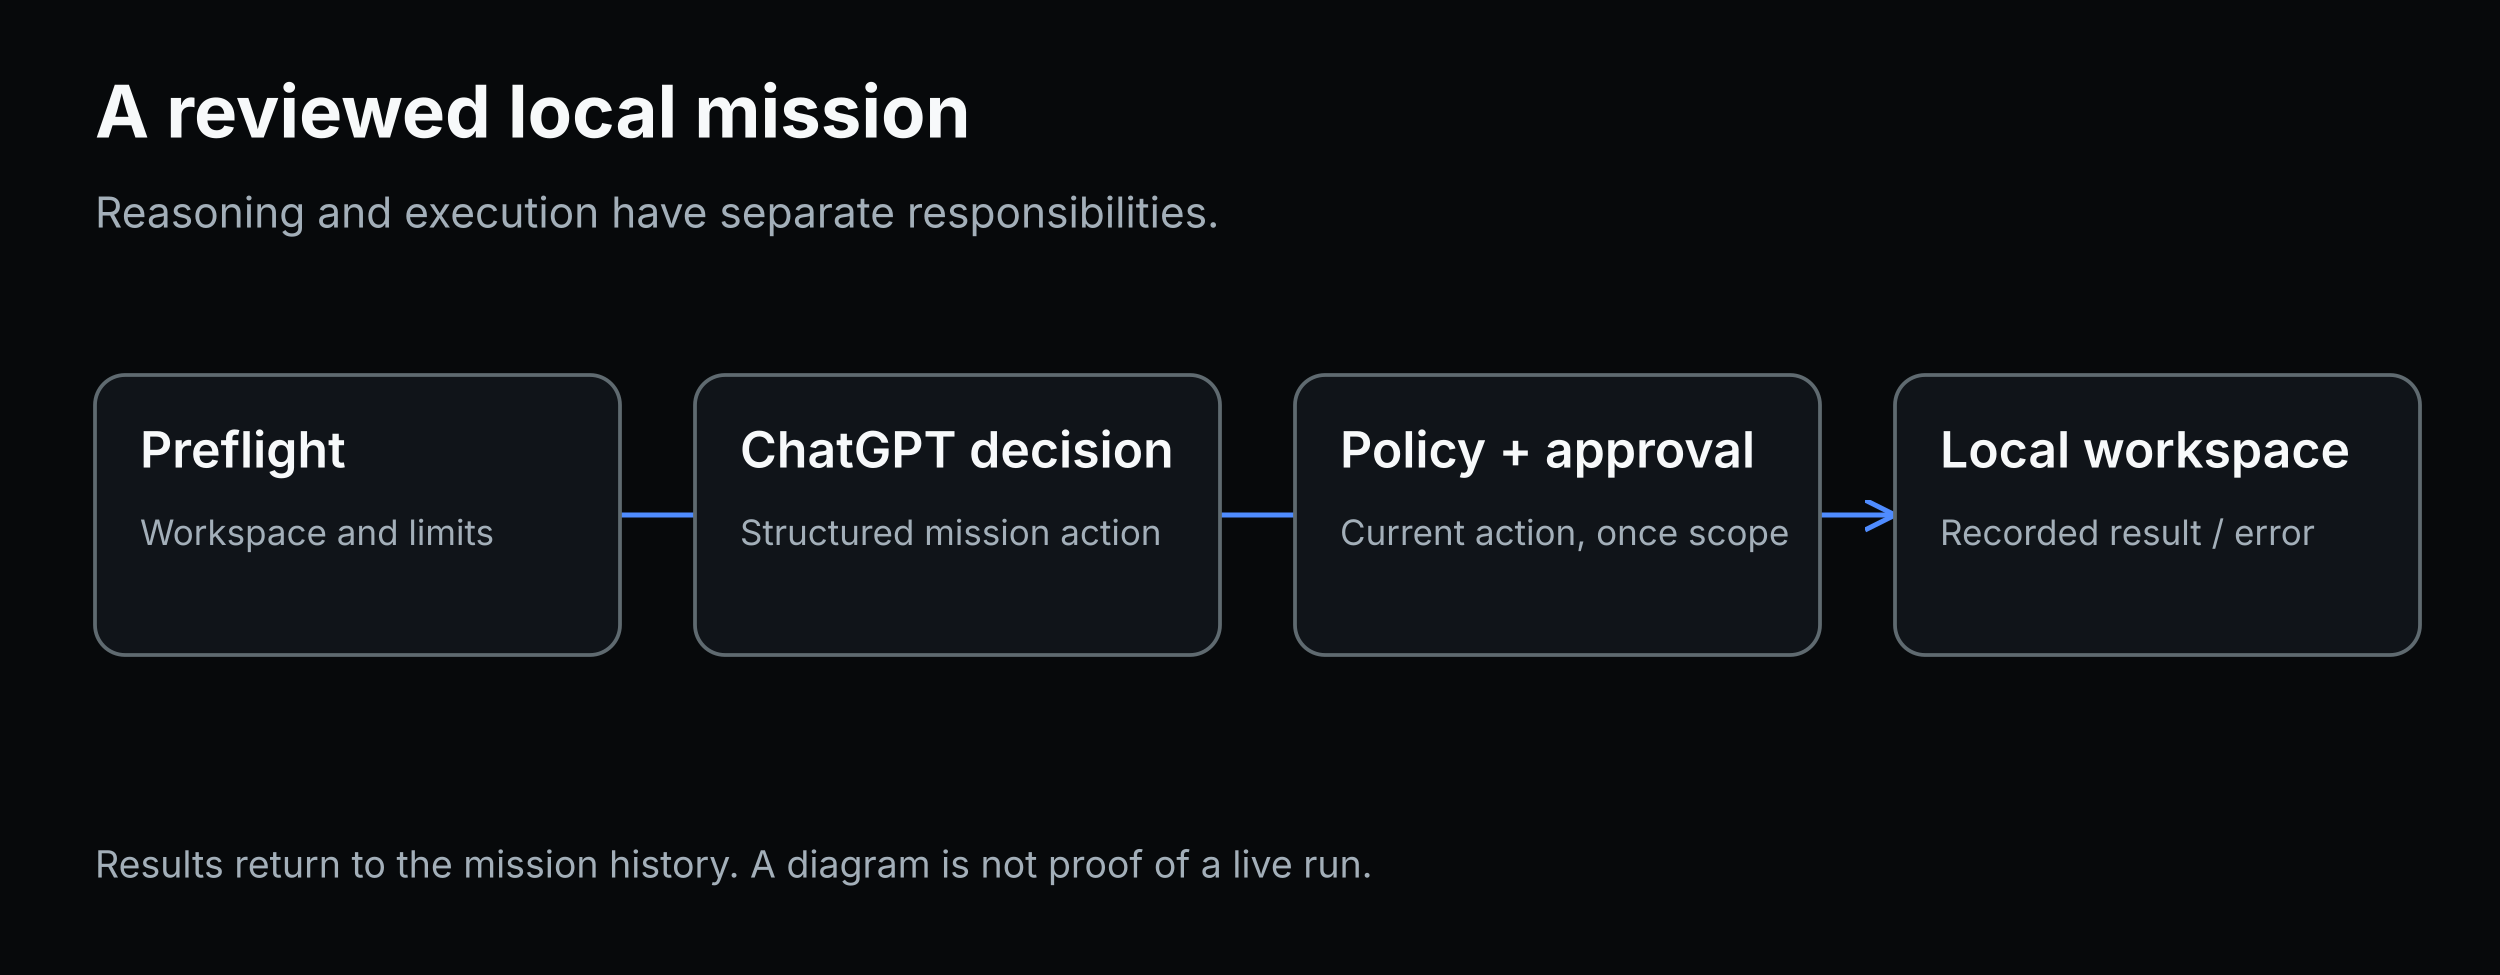
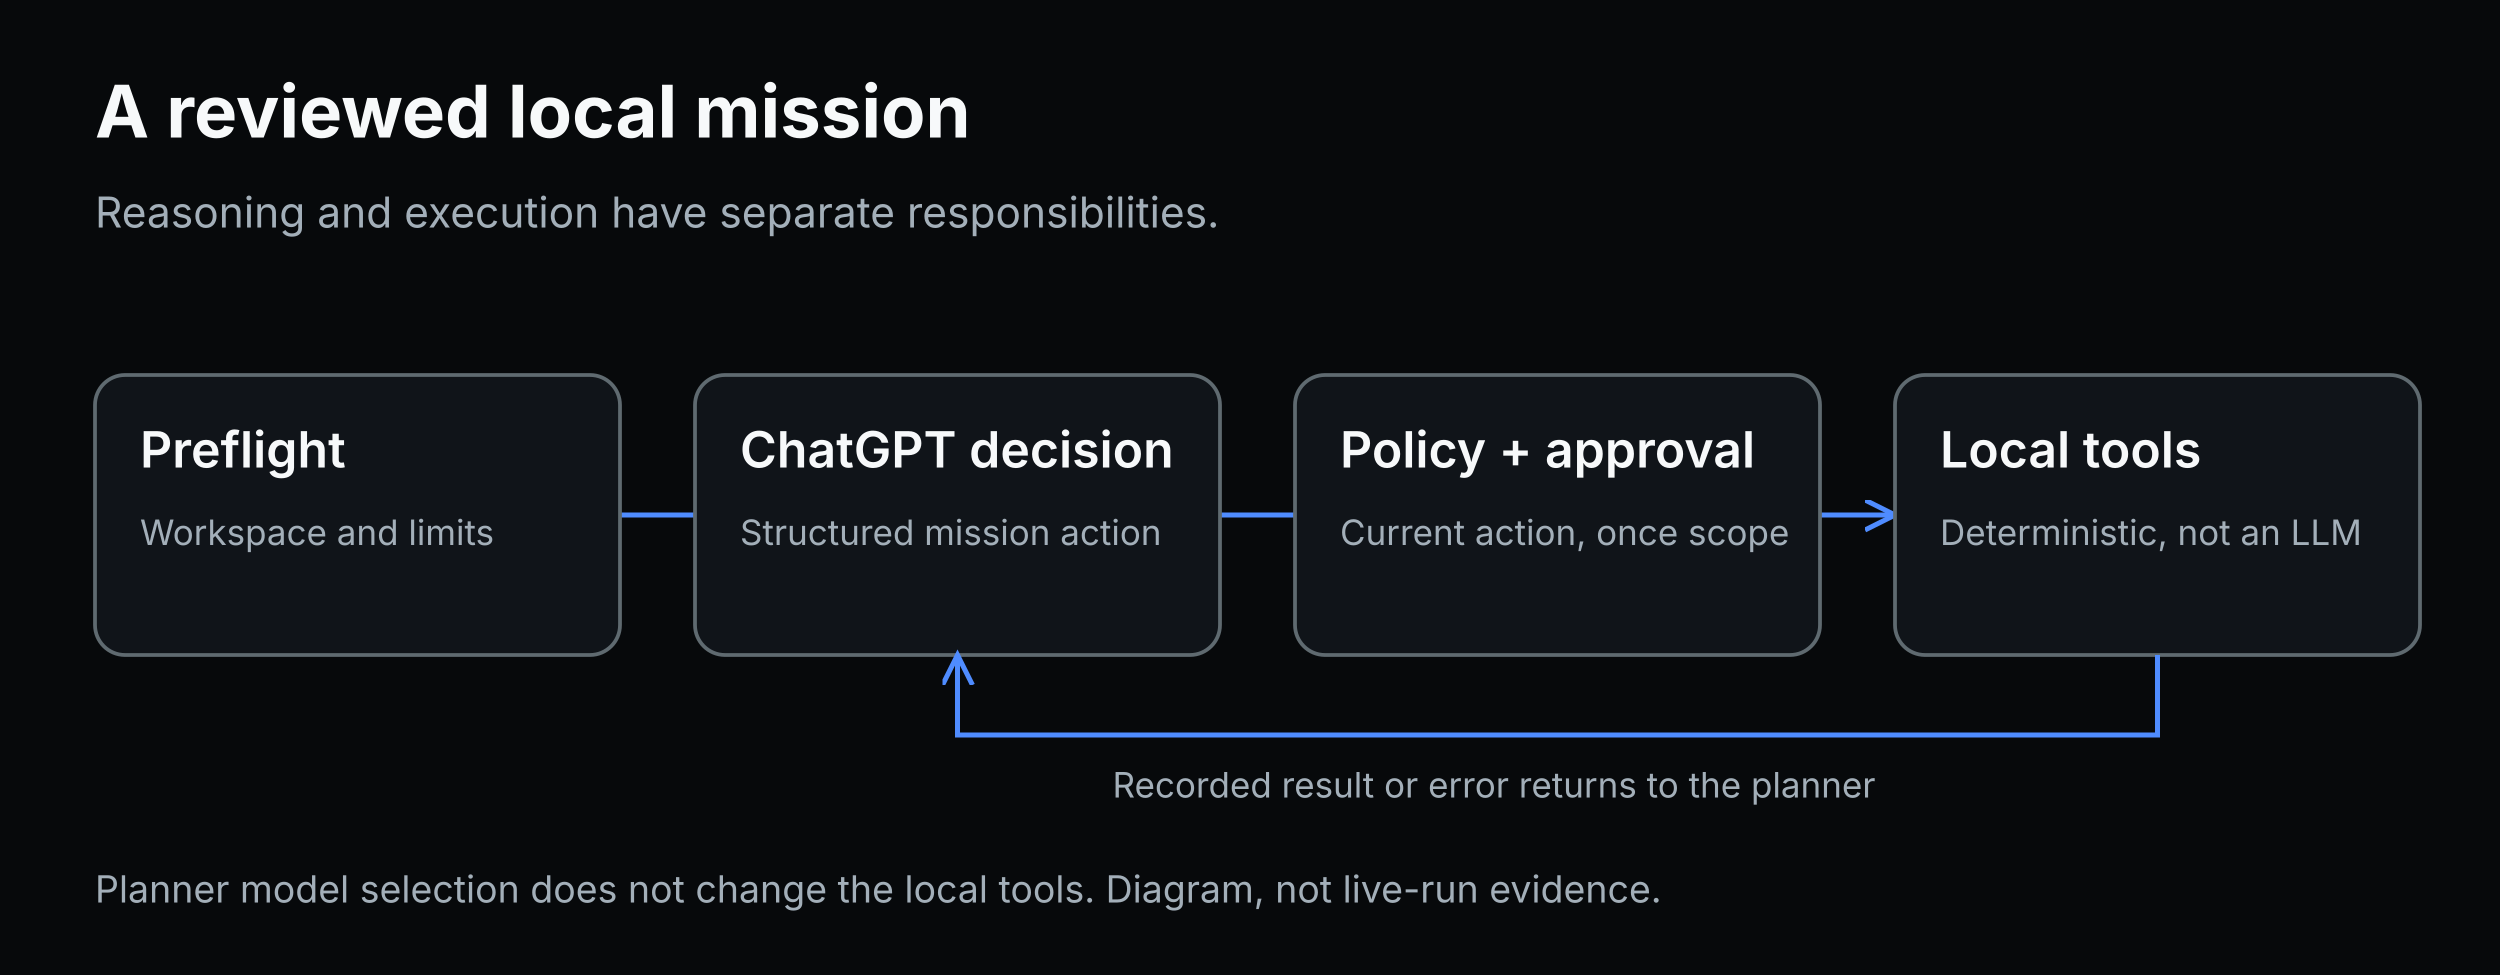
<svg xmlns="http://www.w3.org/2000/svg" width="1000" height="390" viewBox="0 0 1000 390" role="img" aria-labelledby="title description">
  <style>svg{background:#07090b;font-family:Inter,-apple-system,BlinkMacSystemFont,"Segoe UI",sans-serif}text{fill:#f7f9fa} .title{font-size:29px;font-weight:650}.subtitle{font-size:17px;fill:#a3afb9}.label{font-size:20px;font-weight:600}.detail{font-size:14px;fill:#a3afb9}.foot{font-size:15px;fill:#a3afb9}.node rect{fill:#101419;stroke:#5f6a70;stroke-width:1.5}.node.active rect{stroke:#4f8cff;stroke-width:3;fill:#14191e}.edges path{fill:none;stroke:#4f8cff;stroke-width:2;marker-end:url(#arrow)}</style>
  <defs>
    <marker id="arrow" markerWidth="8" markerHeight="8" refX="6" refY="3" orient="auto">
      <path d="M0 0 L6 3 L0 6" fill="none" stroke="#4f8cff" />
    </marker>
  </defs>
  <rect width="1000" height="390" fill="#07090b" />
  <text x="38" y="55" class="title">A reviewed local mission</text>
  <text x="38" y="91" class="subtitle">Reasoning and execution have separate responsibilities.</text>
  <g class="edges">
    <path d="M248 206 H278 M488 206 H518 M728 206 H758" />
  </g>
  <g class="node" data-step="0">
    <rect x="38" y="150" width="210" height="112" rx="12" />
    <text x="56" y="187" class="label">Preflight</text>
    <text x="56" y="218" class="detail">Workspace and limits</text>
  </g>
  <g class="node" data-step="1">
    <rect x="278" y="150" width="210" height="112" rx="12" />
    <text x="296" y="187" class="label">ChatGPT decision</text>
    <text x="296" y="218" class="detail">Structured mission action</text>
  </g>
  <g class="node" data-step="2">
    <rect x="518" y="150" width="210" height="112" rx="12" />
    <text x="536" y="187" class="label">Policy + approval</text>
    <text x="536" y="218" class="detail">Current action, once scope</text>
  </g>
  <g class="node" data-step="3">
    <rect x="758" y="150" width="210" height="112" rx="12" />
-     <text x="776" y="187" class="label">Local workspace</text>
-     <text x="776" y="218" class="detail">Recorded result / error</text>
+     <text x="776" y="187" class="label">Local tools</text>
+     <text x="776" y="218" class="detail">Deterministic, not an LLM</text>
  </g>
-   <text x="38" y="351" class="foot">Results return to the mission history. A diagram is not proof of a live run.</text>
+   <g class="edges">
+     <path d="M863 262 V294 H383 V262" />
+   </g>
+   <text x="445" y="319" class="detail">Recorded result or error returns to the planner</text>
+   <text x="38" y="361" class="foot">Planner model selection does not change the local tools. Diagram, not live-run evidence.</text>
</svg>
